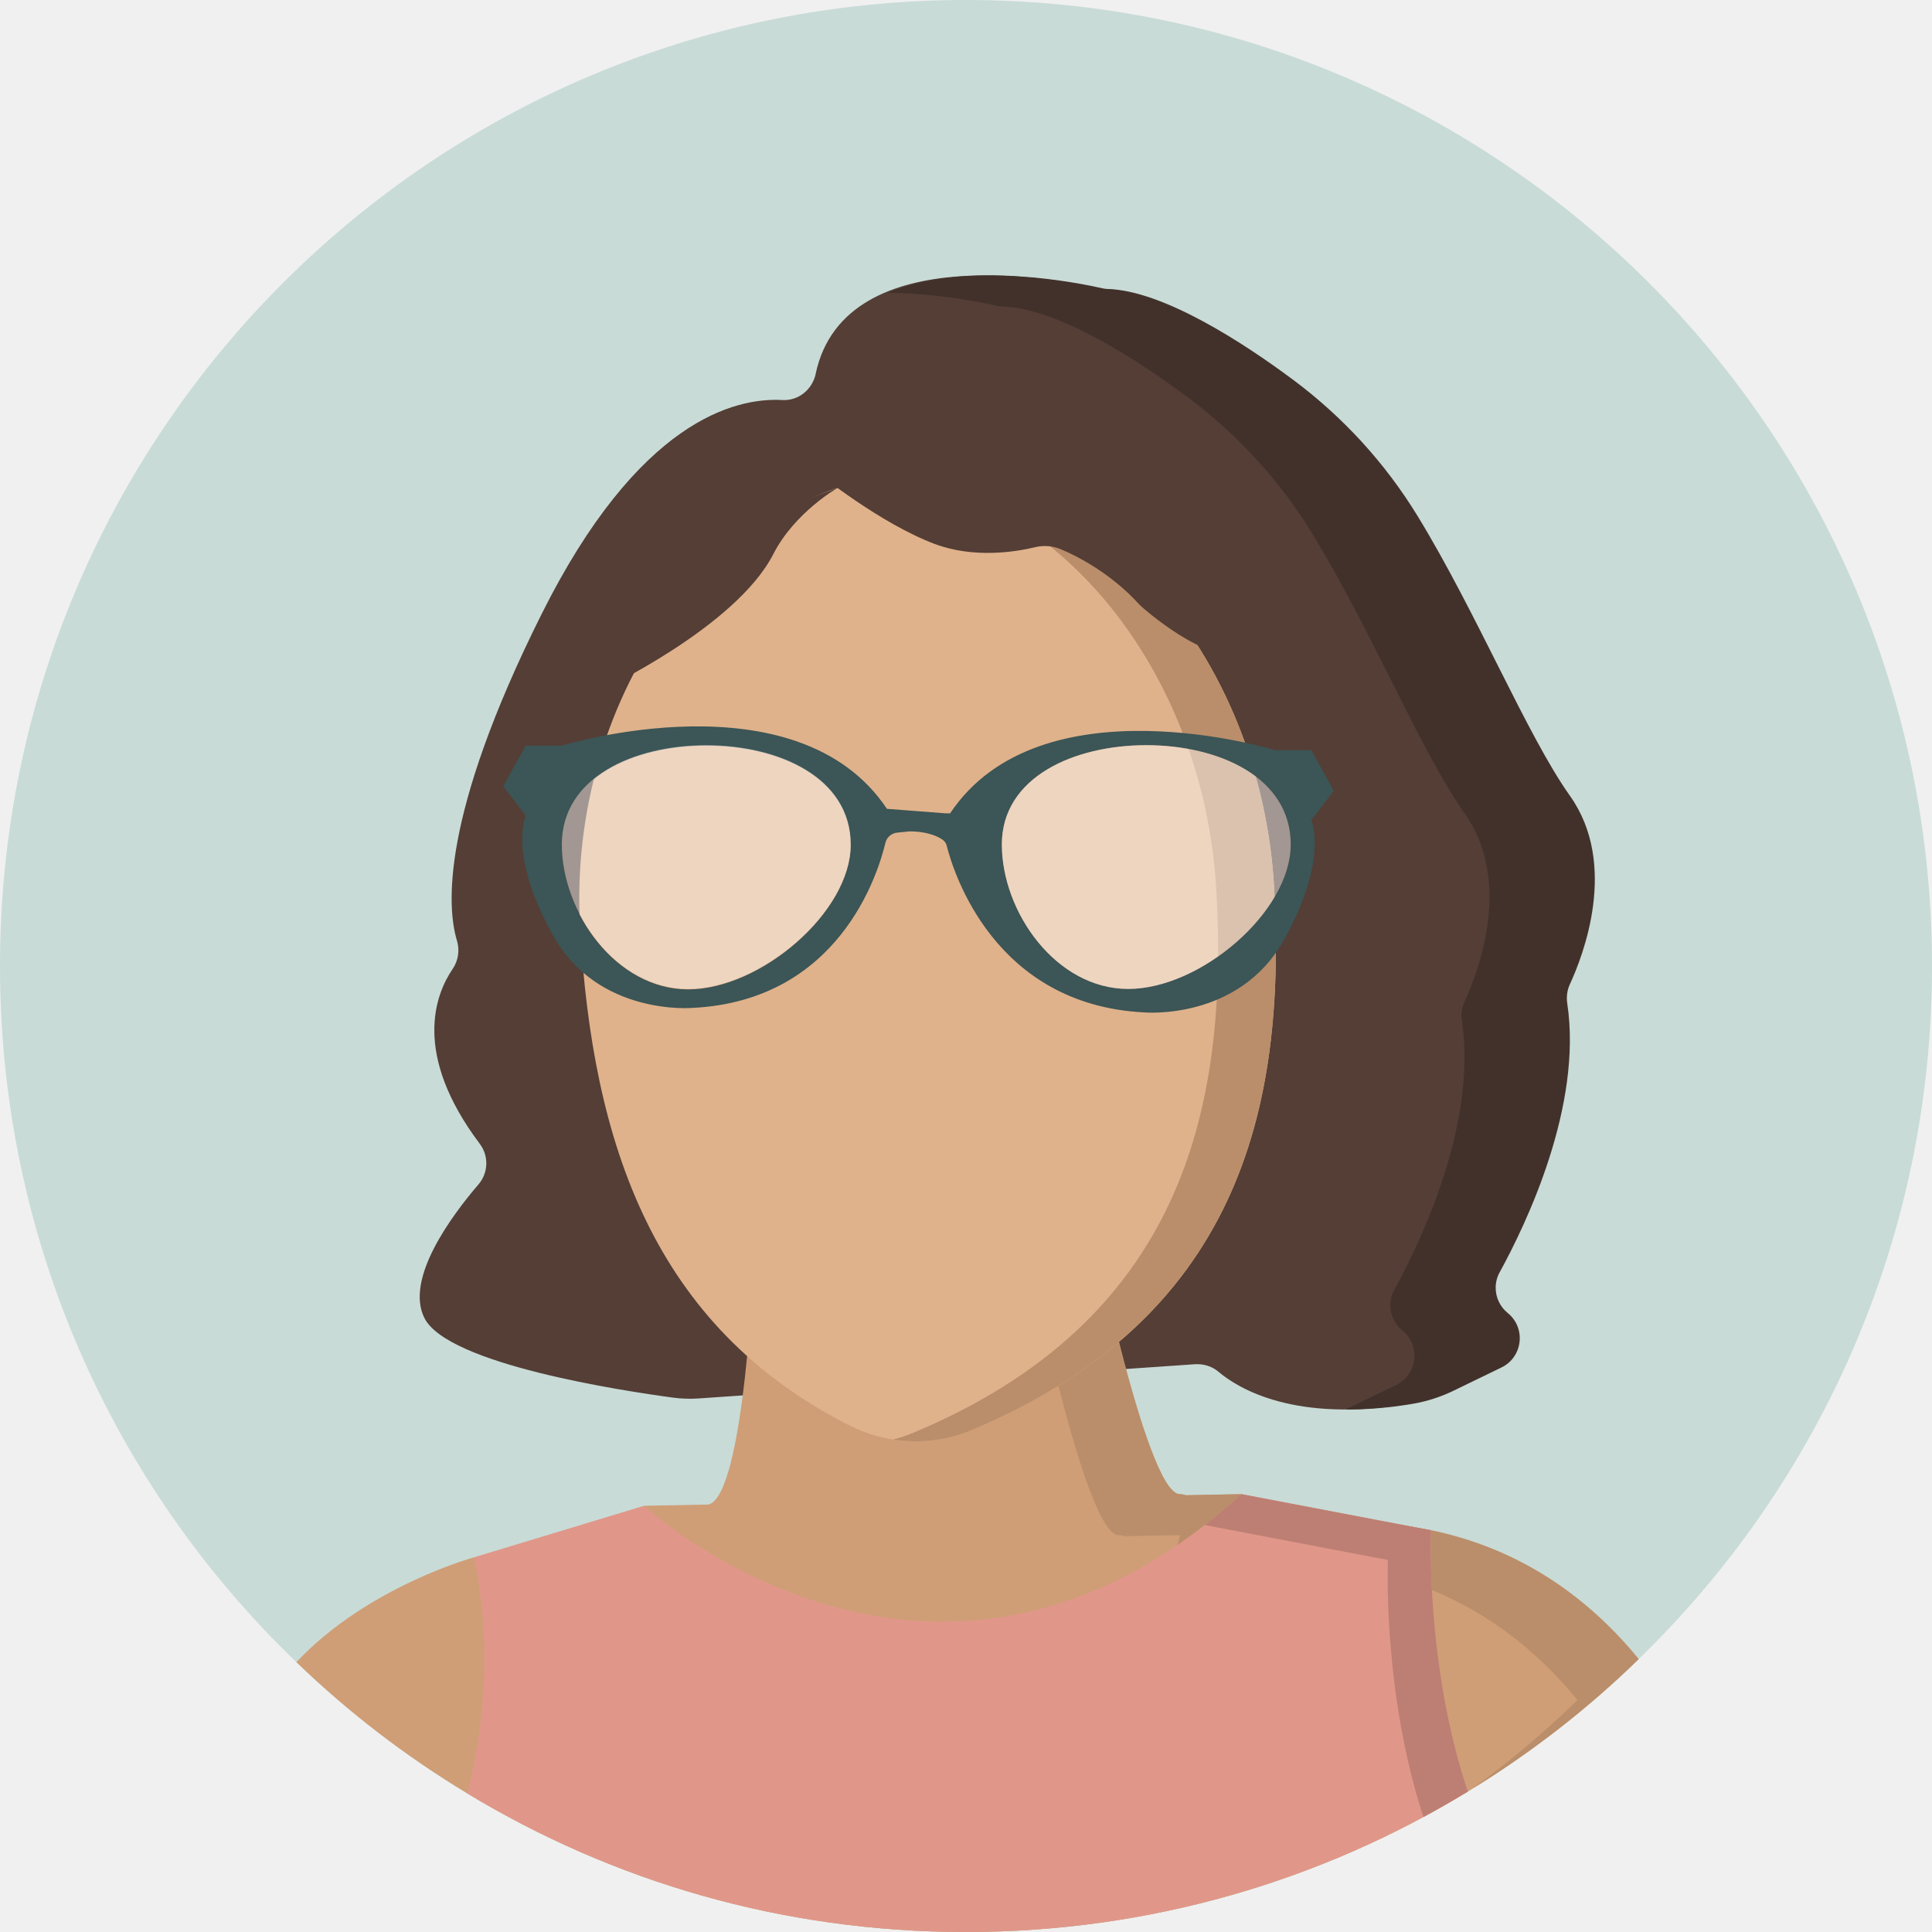
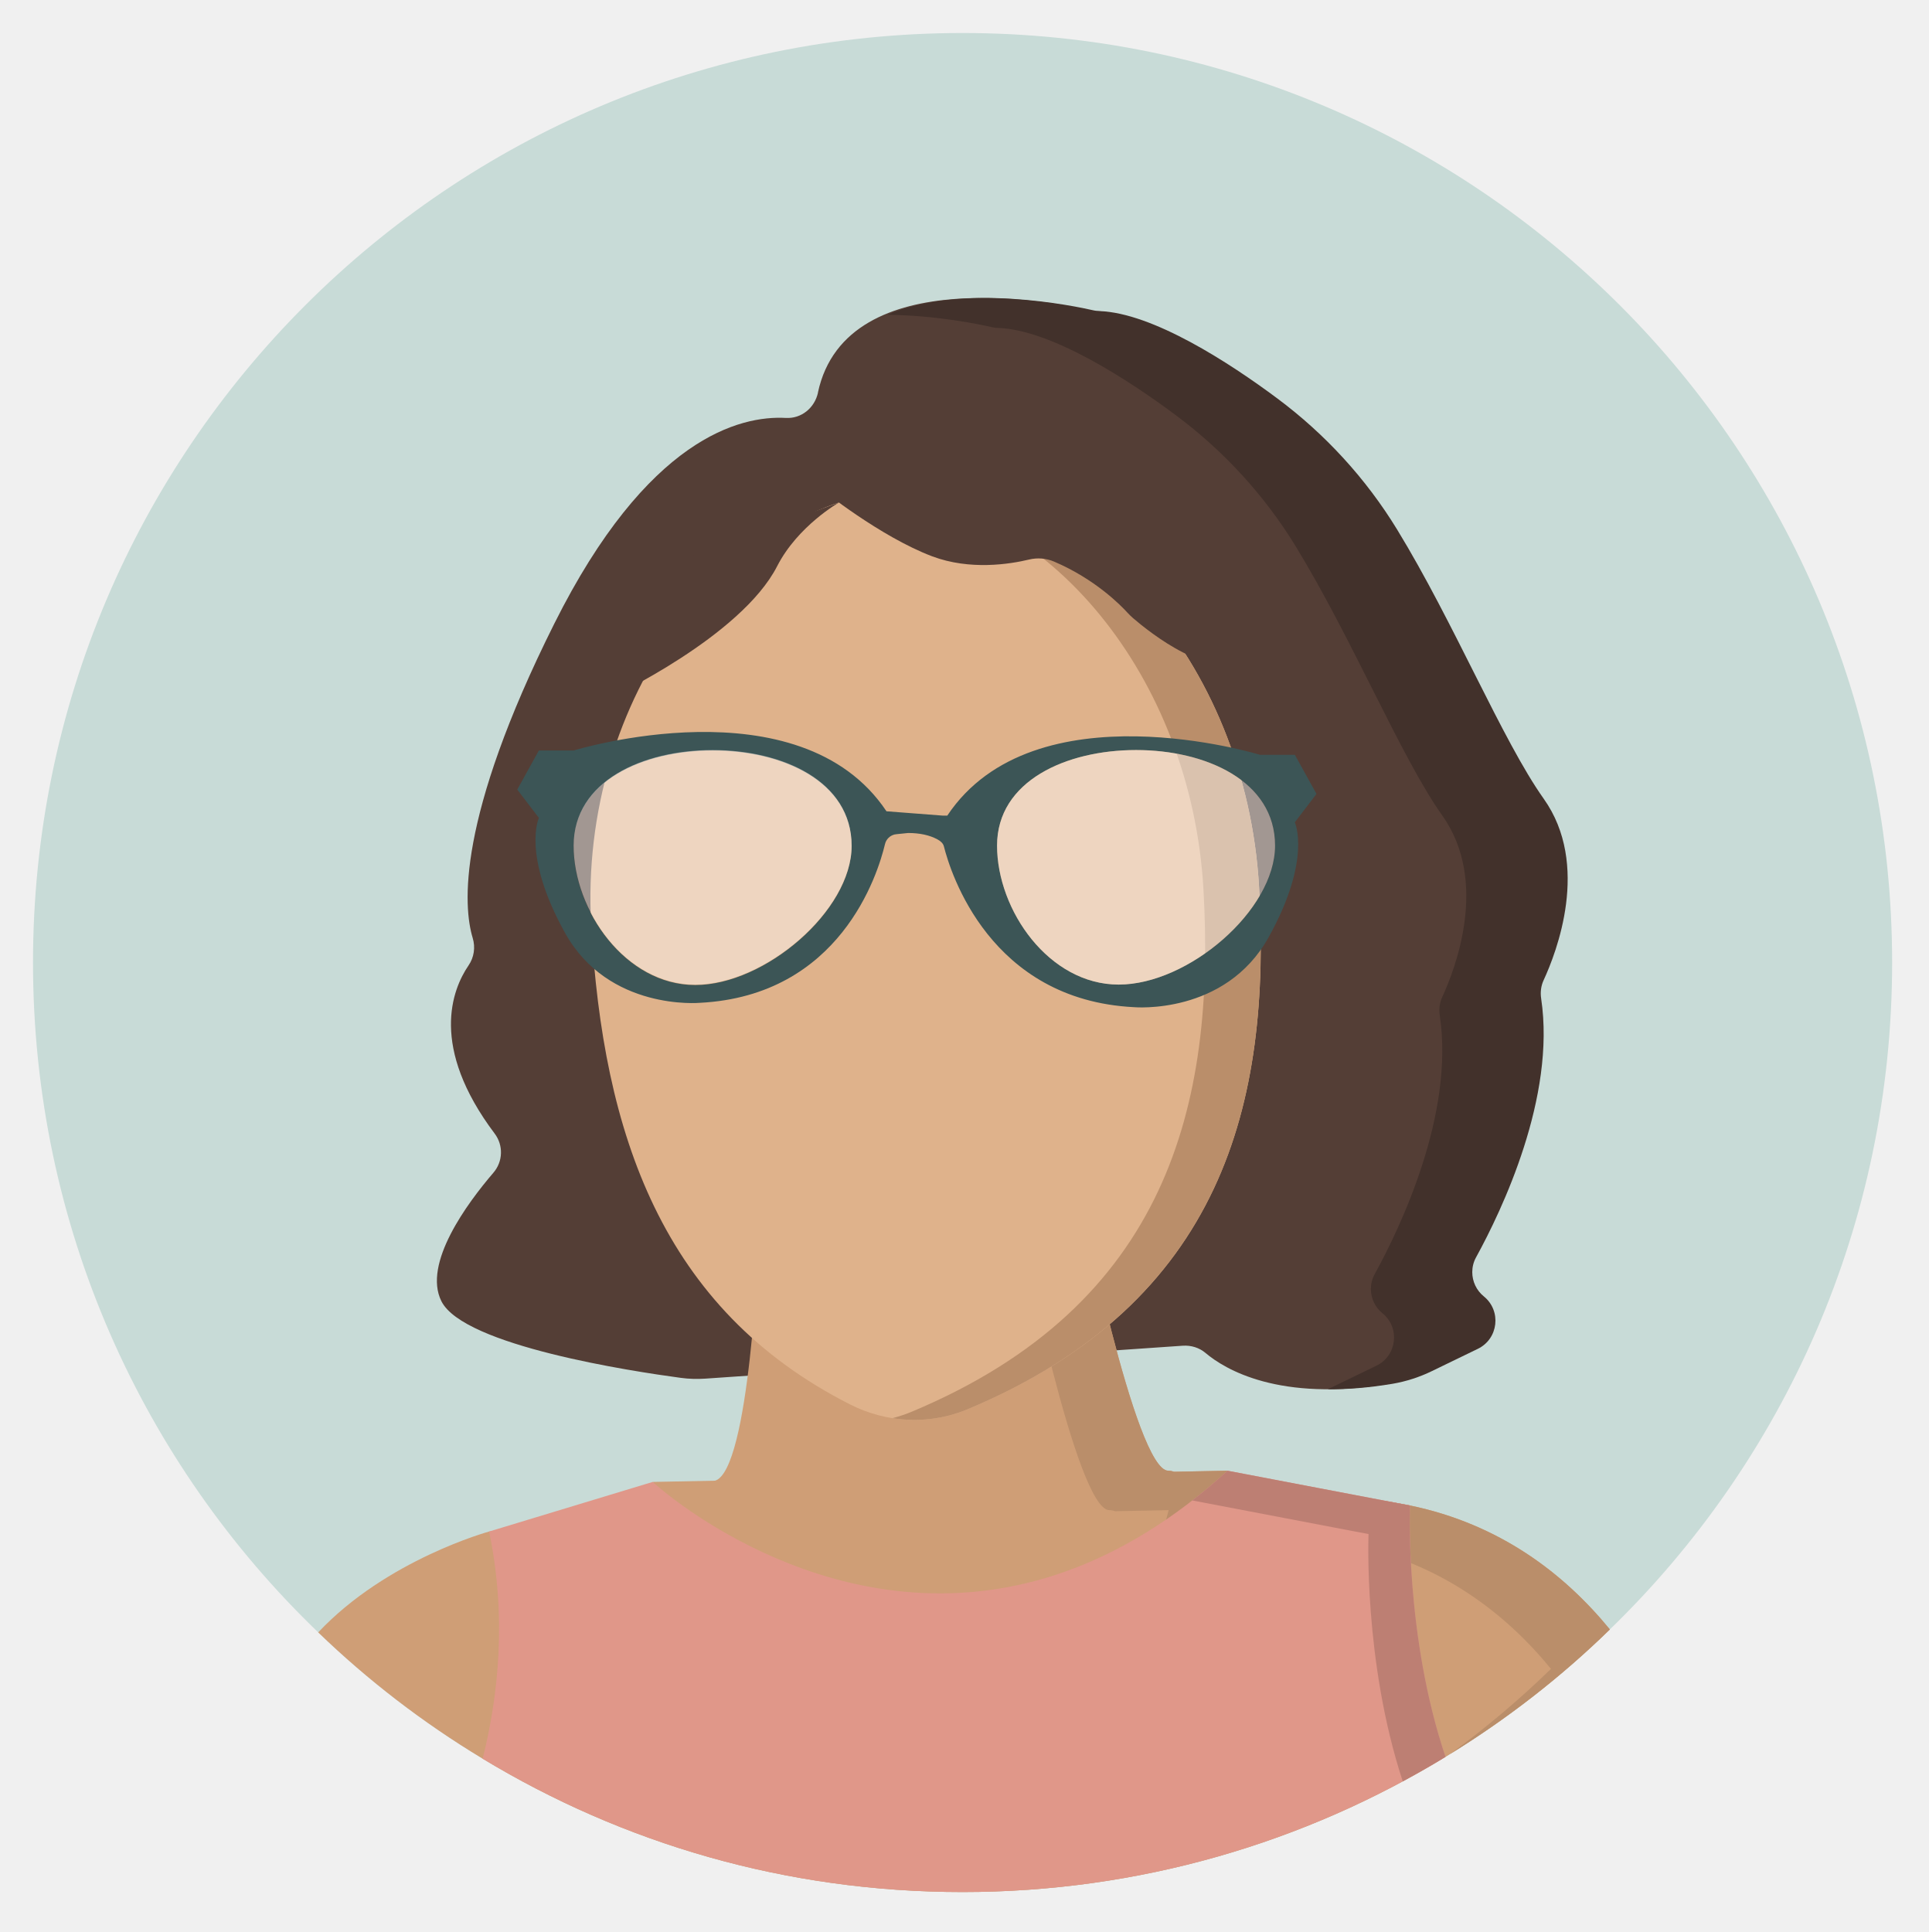
- <svg xmlns="http://www.w3.org/2000/svg" id="Layer_1" data-name="Layer 1" viewBox="0 0 214 214">
+ <svg xmlns="http://www.w3.org/2000/svg" id="Layer_1" data-name="Layer 1" viewBox="0 0 222 222.4">
  <defs>
    <style>
      .cls-1 {
        fill: #ba8e6a;
      }

      .cls-2 {
        fill: #cf9e76;
      }

      .cls-3 {
        fill: #bd7f73;
      }

      .cls-4 {
        fill: #c8dbd7;
      }

      .cls-5 {
        fill: #dfb28b;
      }

      .cls-6 {
        fill: #e09789;
      }

      .cls-7 {
        fill: #42312b;
      }

      .cls-8 {
        fill: #543e36;
      }

      .cls-9 {
        fill: #3c5556;
      }

      .cls-10 {
        fill: #fff;
        isolation: isolate;
        opacity: .46;
      }
    </style>
  </defs>
-   <path class="cls-4" d="m214,107c0,30.13-12.45,57.35-32.49,76.77-5.72,5.58-12.07,10.5-18.92,14.67-16.2,9.87-35.23,15.56-55.59,15.56s-39.12-5.61-55.24-15.35c-6.85-4.13-13.2-9.01-18.93-14.54C12.59,164.65,0,137.3,0,107,0,47.91,47.91,0,107,0s107,47.91,107,107Z" />
-   <path class="cls-8" d="m90.36,41.39c-.38,1.75-1.9,3.02-3.7,2.92-5.25-.29-15.96,2.28-26.66,23.69-11.25,22.5-10.48,32.55-9.39,36.17.33,1.08.16,2.24-.48,3.17-1.88,2.76-4.51,9.36,3.01,19.35,1.02,1.35.96,3.22-.14,4.5-3.02,3.52-8.16,10.47-5.99,14.8,2.57,5.14,22.04,8.08,27.55,8.82.94.13,1.89.15,2.83.09l54.97-3.79c.94-.06,1.88.22,2.6.83,2.21,1.87,8.48,5.69,21.15,3.55,1.57-.27,3.11-.77,4.54-1.47l5.26-2.55c2.37-1.15,2.74-4.37.7-6.03h0c-1.35-1.09-1.73-2.99-.9-4.51,2.97-5.41,9.19-18.42,7.49-29.78-.11-.73-.02-1.47.29-2.13,1.46-3.16,5.41-13.27,0-20.88-4.75-6.69-10.32-20.28-16.88-31-3.58-5.85-8.25-10.95-13.76-15.06s-14.37-9.87-20.52-10.07c-.22,0-.43-.03-.64-.08-3.03-.7-28.04-5.96-31.34,9.46h.01Z" />
+   <path class="cls-4" d="m217.8,110.8c0,30.13-12.45,57.35-32.49,76.77-5.72,5.58-12.07,10.5-18.92,14.67-16.2,9.87-35.23,15.56-55.59,15.56s-39.12-5.61-55.24-15.35c-6.85-4.13-13.2-9.01-18.93-14.54C16.39,168.45,3.8,141.1,3.8,110.8,3.8,51.71,51.71,3.8,110.8,3.8s107,47.91,107,107Z" />
+   <path class="cls-8" d="m94.16,45.19c-.38,1.75-1.9,3.02-3.7,2.92-5.25-.29-15.96,2.28-26.66,23.69-11.25,22.5-10.48,32.55-9.39,36.17.33,1.08.16,2.24-.48,3.17-1.88,2.76-4.51,9.36,3.01,19.35,1.02,1.35.96,3.22-.14,4.5-3.02,3.52-8.16,10.47-5.99,14.8,2.57,5.14,22.04,8.08,27.55,8.82.94.13,1.89.15,2.83.09l54.97-3.79c.94-.06,1.88.22,2.6.83,2.21,1.87,8.48,5.69,21.15,3.55,1.57-.27,3.11-.77,4.54-1.47l5.26-2.55c2.37-1.15,2.74-4.37.7-6.03h0c-1.35-1.09-1.73-2.99-.9-4.51,2.97-5.41,9.19-18.42,7.49-29.78-.11-.73-.02-1.47.29-2.13,1.46-3.16,5.41-13.27,0-20.88-4.75-6.69-10.32-20.28-16.88-31-3.58-5.85-8.25-10.95-13.76-15.06s-14.37-9.87-20.52-10.07c-.22,0-.43-.03-.64-.08-3.03-.7-28.04-5.96-31.34,9.46h.01Z" />
  <g>
-     <path class="cls-2" d="m181.51,183.77c-5.72,5.58-12.07,10.5-18.92,14.67-16.2,9.87-35.23,15.56-55.59,15.56s-39.12-5.61-55.24-15.35c-6.85-4.13-13.2-9.01-18.93-14.54,7.88-8.39,19.67-11.61,19.67-11.61,0,0,9.58-1.12,23.25-2.3,17.01-1.48,40.35-3.06,59.47-2.71,8.29.15,15.79.66,21.63,1.7l1.65.31c10.33,2.14,17.74,7.83,23.01,14.27h0Z" />
-     <polygon class="cls-2" points="137.5 165.5 71.33 166.79 83.5 187.5 108.5 189.5 132.5 184.5 137.5 165.5" />
-     <path class="cls-2" d="m134.5,177.5h-58s-2-9.71,2-10.85,5-27.15,5-27.15l37-6s6.36,32,10.18,32,3.82,12,3.82,12Z" />
+     <path class="cls-2" d="m185.31,187.57c-5.72,5.58-12.07,10.5-18.92,14.67-16.2,9.87-35.23,15.56-55.59,15.56s-39.12-5.61-55.24-15.35c-6.85-4.13-13.2-9.01-18.93-14.54,7.88-8.39,19.67-11.61,19.67-11.61,0,0,9.58-1.12,23.25-2.3,17.01-1.48,40.35-3.06,59.47-2.71,8.29.15,15.79.66,21.63,1.7l1.65.31c10.33,2.14,17.74,7.83,23.01,14.27h0Z" />
+     <polygon class="cls-2" points="141.3 169.3 75.13 170.59 87.3 191.3 112.3 193.3 136.3 188.3 141.3 169.3" />
+     <path class="cls-2" d="m138.3,181.3h-58s-2-9.71,2-10.85,5-27.15,5-27.15l37-6s6.36,32,10.18,32,3.82,12,3.82,12Z" />
  </g>
-   <path class="cls-1" d="m163.12,198.11c4.1-2.99,7.98-6.26,11.61-9.8-5.27-6.44-12.68-12.13-23.01-14.27l-1.65-.31c-5.43-.97-12.29-1.48-19.88-1.66l.53-2.03-6.18.12c-.2-.08-.41-.12-.64-.12-3.82,0-10.18-32-10.18-32l-30.4,4.93c.13-2.11.18-3.47.18-3.47l37-6s6.36,32,10.18,32c.23,0,.44.04.64.12l6.18-.12-.53,2.03c7.59.18,14.45.69,19.88,1.66l1.65.31c10.33,2.14,17.74,7.83,23.01,14.27-5.57,5.44-11.74,10.24-18.39,14.34Z" />
-   <path class="cls-5" d="m141.13,98.34c1.4,24.78-4.15,47.78-33.56,60.09-4.35,1.82-9.29,1.58-13.5-.55-21.7-10.99-28.46-31.22-29.82-55.2-1.48-26.19,15.83-48.97,36.23-50.13s39.17,19.59,40.65,45.78h0Z" />
-   <path class="cls-6" d="m162.59,198.44c-16.2,9.87-35.23,15.56-55.59,15.56s-39.12-5.61-55.24-15.35c1.84-7.34,2.77-16.42.74-26.15l18.83-5.71s1.58,1.46,4.42,3.41c9.66,6.59,33.85,18.7,59.47-2.71.76-.63,1.52-1.3,2.28-1.99l19.35,3.69,1.65.31s-.62,14.96,4.09,28.94h0Z" />
-   <path class="cls-1" d="m107.57,158.43c-2.76,1.15-5.75,1.48-8.64,1.02.76-.2,1.51-.44,2.24-.75,29.41-12.31,34.96-35.31,33.56-60.09h0c-1.39-24.62-18.05-44.43-36.98-45.77.9-.14,1.81-.24,2.73-.29,20.4-1.16,39.17,19.59,40.65,45.78h0c1.4,24.79-4.15,47.79-33.56,60.1Z" />
+   <path class="cls-1" d="m166.92,201.91c4.1-2.99,7.98-6.26,11.61-9.8-5.27-6.44-12.68-12.13-23.01-14.27l-1.65-.31c-5.43-.97-12.29-1.48-19.88-1.66l.53-2.03-6.18.12c-.2-.08-.41-.12-.64-.12-3.82,0-10.18-32-10.18-32l-30.4,4.93c.13-2.11.18-3.47.18-3.47l37-6s6.36,32,10.18,32c.23,0,.44.04.64.12l6.18-.12-.53,2.03c7.59.18,14.45.69,19.88,1.66l1.65.31c10.33,2.14,17.74,7.83,23.01,14.27-5.57,5.44-11.74,10.24-18.39,14.34Z" />
+   <path class="cls-5" d="m144.93,102.14c1.4,24.78-4.15,47.78-33.56,60.09-4.35,1.82-9.29,1.58-13.5-.55-21.7-10.99-28.46-31.22-29.82-55.2-1.48-26.19,15.83-48.97,36.23-50.13s39.17,19.59,40.65,45.78h0Z" />
+   <path class="cls-6" d="m166.39,202.24c-16.2,9.87-35.23,15.56-55.59,15.56s-39.12-5.61-55.24-15.35c1.84-7.34,2.77-16.42.74-26.15l18.83-5.71s1.58,1.46,4.42,3.41c9.66,6.59,33.85,18.7,59.47-2.71.76-.63,1.52-1.3,2.28-1.99l19.35,3.69,1.65.31s-.62,14.96,4.09,28.94h0Z" />
+   <path class="cls-1" d="m111.37,162.23c-2.76,1.15-5.75,1.48-8.64,1.02.76-.2,1.51-.44,2.24-.75,29.41-12.31,34.96-35.31,33.56-60.09h0c-1.39-24.62-18.05-44.43-36.98-45.77.9-.14,1.81-.24,2.73-.29,20.4-1.16,39.17,19.59,40.65,45.78h0c1.4,24.79-4.15,47.79-33.56,60.1Z" />
  <g>
-     <path class="cls-9" d="m145.25,90.85l2.49-3.26-2.49-4.5h-4.01s-26-8-36,7h-.5l-6.5-.5c-10-15-36-7-36-7h-4.01l-2.49,4.5,2.49,3.26s-1.99,4.24,3.01,13.24,15.5,8.05,15.5,8.05c16.18-.82,20.5-14.79,21.33-18.27.13-.55.55-.97,1.1-1.11.22-.05,1.31-.13,1.56-.17,1.33,0,2.46.24,3.37.73.35.19.65.43.75.81.76,3.02,5.29,17.67,21.88,18.51,0,0,10.5.95,15.5-8.05s3.01-13.24,3.01-13.24h.01Zm-69.02,18.74c-8.01,0-14-8.54-14-16s7.99-11,16-11,16,3.54,16,11-9.99,16-18,16Zm48.74-.05c-8.01,0-14-8.54-14-16s7.99-11,16-11,16,3.54,16,11-9.99,16-18,16Z" />
-     <path class="cls-10" d="m78.23,82.54c-8.01,0-16,3.54-16,11s5.99,16,14,16,18-8.54,18-16-7.99-11-16-11Z" />
-     <path class="cls-10" d="m126.97,82.54c-8.01,0-16,3.54-16,11s5.99,16,14,16,18-8.54,18-16-7.99-11-16-11Z" />
+     <path class="cls-9" d="m149.05,94.65l2.49-3.26-2.49-4.5h-4.01s-26-8-36,7h-.5l-6.5-.5c-10-15-36-7-36-7h-4.01l-2.49,4.5,2.49,3.26s-1.99,4.24,3.01,13.24,15.5,8.05,15.5,8.05c16.18-.82,20.5-14.79,21.33-18.27.13-.55.55-.97,1.1-1.11.22-.05,1.31-.13,1.56-.17,1.33,0,2.46.24,3.37.73.35.19.65.43.75.81.76,3.02,5.29,17.67,21.88,18.51,0,0,10.5.95,15.5-8.05s3.01-13.24,3.01-13.24h.01Zm-69.02,18.74c-8.01,0-14-8.54-14-16s7.99-11,16-11,16,3.54,16,11-9.99,16-18,16Zm48.74-.05c-8.01,0-14-8.54-14-16s7.99-11,16-11,16,3.54,16,11-9.99,16-18,16Z" />
+     <path class="cls-10" d="m82.03,86.34c-8.01,0-16,3.54-16,11s5.99,16,14,16,18-8.54,18-16-7.99-11-16-11Z" />
+     <path class="cls-10" d="m130.77,86.34c-8.01,0-16,3.54-16,11s5.99,16,14,16,18-8.54,18-16-7.99-11-16-11Z" />
  </g>
-   <path class="cls-8" d="m90.74,52.51s6.76,5.46,12.76,7.73c4.36,1.64,8.96.9,11.16.37.96-.23,1.97-.15,2.88.24,4.69,2,7.66,5.01,8.47,5.91.2.21.4.41.62.6,1.79,1.54,9.36,7.66,12.87,4.15,4-4-19.52-28.98-48.76-18.99h0Z" />
-   <path class="cls-8" d="m92.77,54.05s-4.74,2.69-7.11,7.32c-4.16,8.13-19.16,15.13-19.16,15.13l3-14,23.27-8.45h0Z" />
-   <path class="cls-7" d="m173.89,109.02c-.31.66-.4,1.4-.29,2.13,1.7,11.36-4.52,24.37-7.49,29.78-.3.54-.44,1.13-.44,1.71,0,1.06.47,2.1,1.34,2.8,2.04,1.66,1.67,4.88-.7,6.03l-5.26,2.55c-1.43.7-2.97,1.2-4.54,1.47-2.79.47-5.27.65-7.47.63.11-.05.23-.1.34-.16l5.26-2.55c2.37-1.15,2.74-4.37.7-6.03-.87-.7-1.34-1.74-1.34-2.8,0-.58.14-1.17.44-1.71,2.97-5.41,9.19-18.42,7.49-29.78-.11-.73-.02-1.47.29-2.13,1.46-3.16,5.41-13.27,0-20.88-4.75-6.69-10.32-20.28-16.88-31-3.58-5.85-8.25-10.95-13.76-15.06-5.51-4.11-14.37-9.87-20.52-10.07-.22,0-.43-.03-.64-.08-1.26-.29-6.34-1.38-12.08-1.43,8.68-3.74,21.62-1,23.75-.51.21.05.42.08.64.08,6.15.2,15.01,5.96,20.52,10.07,5.51,4.11,10.18,9.21,13.76,15.06,6.56,10.72,12.13,24.31,16.88,31,5.41,7.61,1.46,17.72,0,20.88Z" />
-   <path class="cls-3" d="m162.59,198.44c-1.61.98-3.25,1.92-4.92,2.82-4.55-13.84-3.94-28.47-3.94-28.47l-1.65-.31-18.64-3.56c.59-.45,1.18-.93,1.78-1.43.76-.63,1.52-1.3,2.28-1.99l19.35,3.69,1.65.31s-.62,14.96,4.09,28.94Z" />
+   <path class="cls-8" d="m94.54,56.31s6.76,5.46,12.76,7.73c4.36,1.64,8.96.9,11.16.37.96-.23,1.97-.15,2.88.24,4.69,2,7.66,5.01,8.47,5.91.2.21.4.41.62.6,1.79,1.54,9.36,7.66,12.87,4.15,4-4-19.52-28.98-48.76-18.99h0Z" />
+   <path class="cls-8" d="m96.57,57.85s-4.74,2.69-7.11,7.32c-4.16,8.13-19.16,15.13-19.16,15.13l3-14,23.27-8.45h0Z" />
+   <path class="cls-7" d="m177.69,112.82c-.31.66-.4,1.4-.29,2.13,1.7,11.36-4.52,24.37-7.49,29.78-.3.54-.44,1.13-.44,1.71,0,1.06.47,2.1,1.34,2.8,2.04,1.66,1.67,4.88-.7,6.03l-5.26,2.55c-1.43.7-2.97,1.2-4.54,1.47-2.79.47-5.27.65-7.47.63.11-.05.23-.1.34-.16l5.26-2.55c2.37-1.15,2.74-4.37.7-6.03-.87-.7-1.34-1.74-1.34-2.8,0-.58.14-1.17.44-1.71,2.97-5.41,9.19-18.42,7.49-29.78-.11-.73-.02-1.47.29-2.13,1.46-3.16,5.41-13.27,0-20.88-4.75-6.69-10.32-20.28-16.88-31-3.58-5.85-8.25-10.95-13.76-15.06-5.51-4.11-14.37-9.87-20.52-10.07-.22,0-.43-.03-.64-.08-1.26-.29-6.34-1.38-12.08-1.43,8.68-3.74,21.62-1,23.75-.51.21.05.42.08.64.08,6.15.2,15.01,5.96,20.52,10.07,5.51,4.11,10.18,9.21,13.76,15.06,6.56,10.72,12.13,24.31,16.88,31,5.41,7.61,1.46,17.72,0,20.88Z" />
+   <path class="cls-3" d="m166.39,202.24c-1.61.98-3.25,1.92-4.92,2.82-4.55-13.84-3.94-28.47-3.94-28.47l-1.65-.31-18.64-3.56c.59-.45,1.18-.93,1.78-1.43.76-.63,1.52-1.3,2.28-1.99l19.35,3.69,1.65.31s-.62,14.96,4.09,28.94Z" />
</svg>
